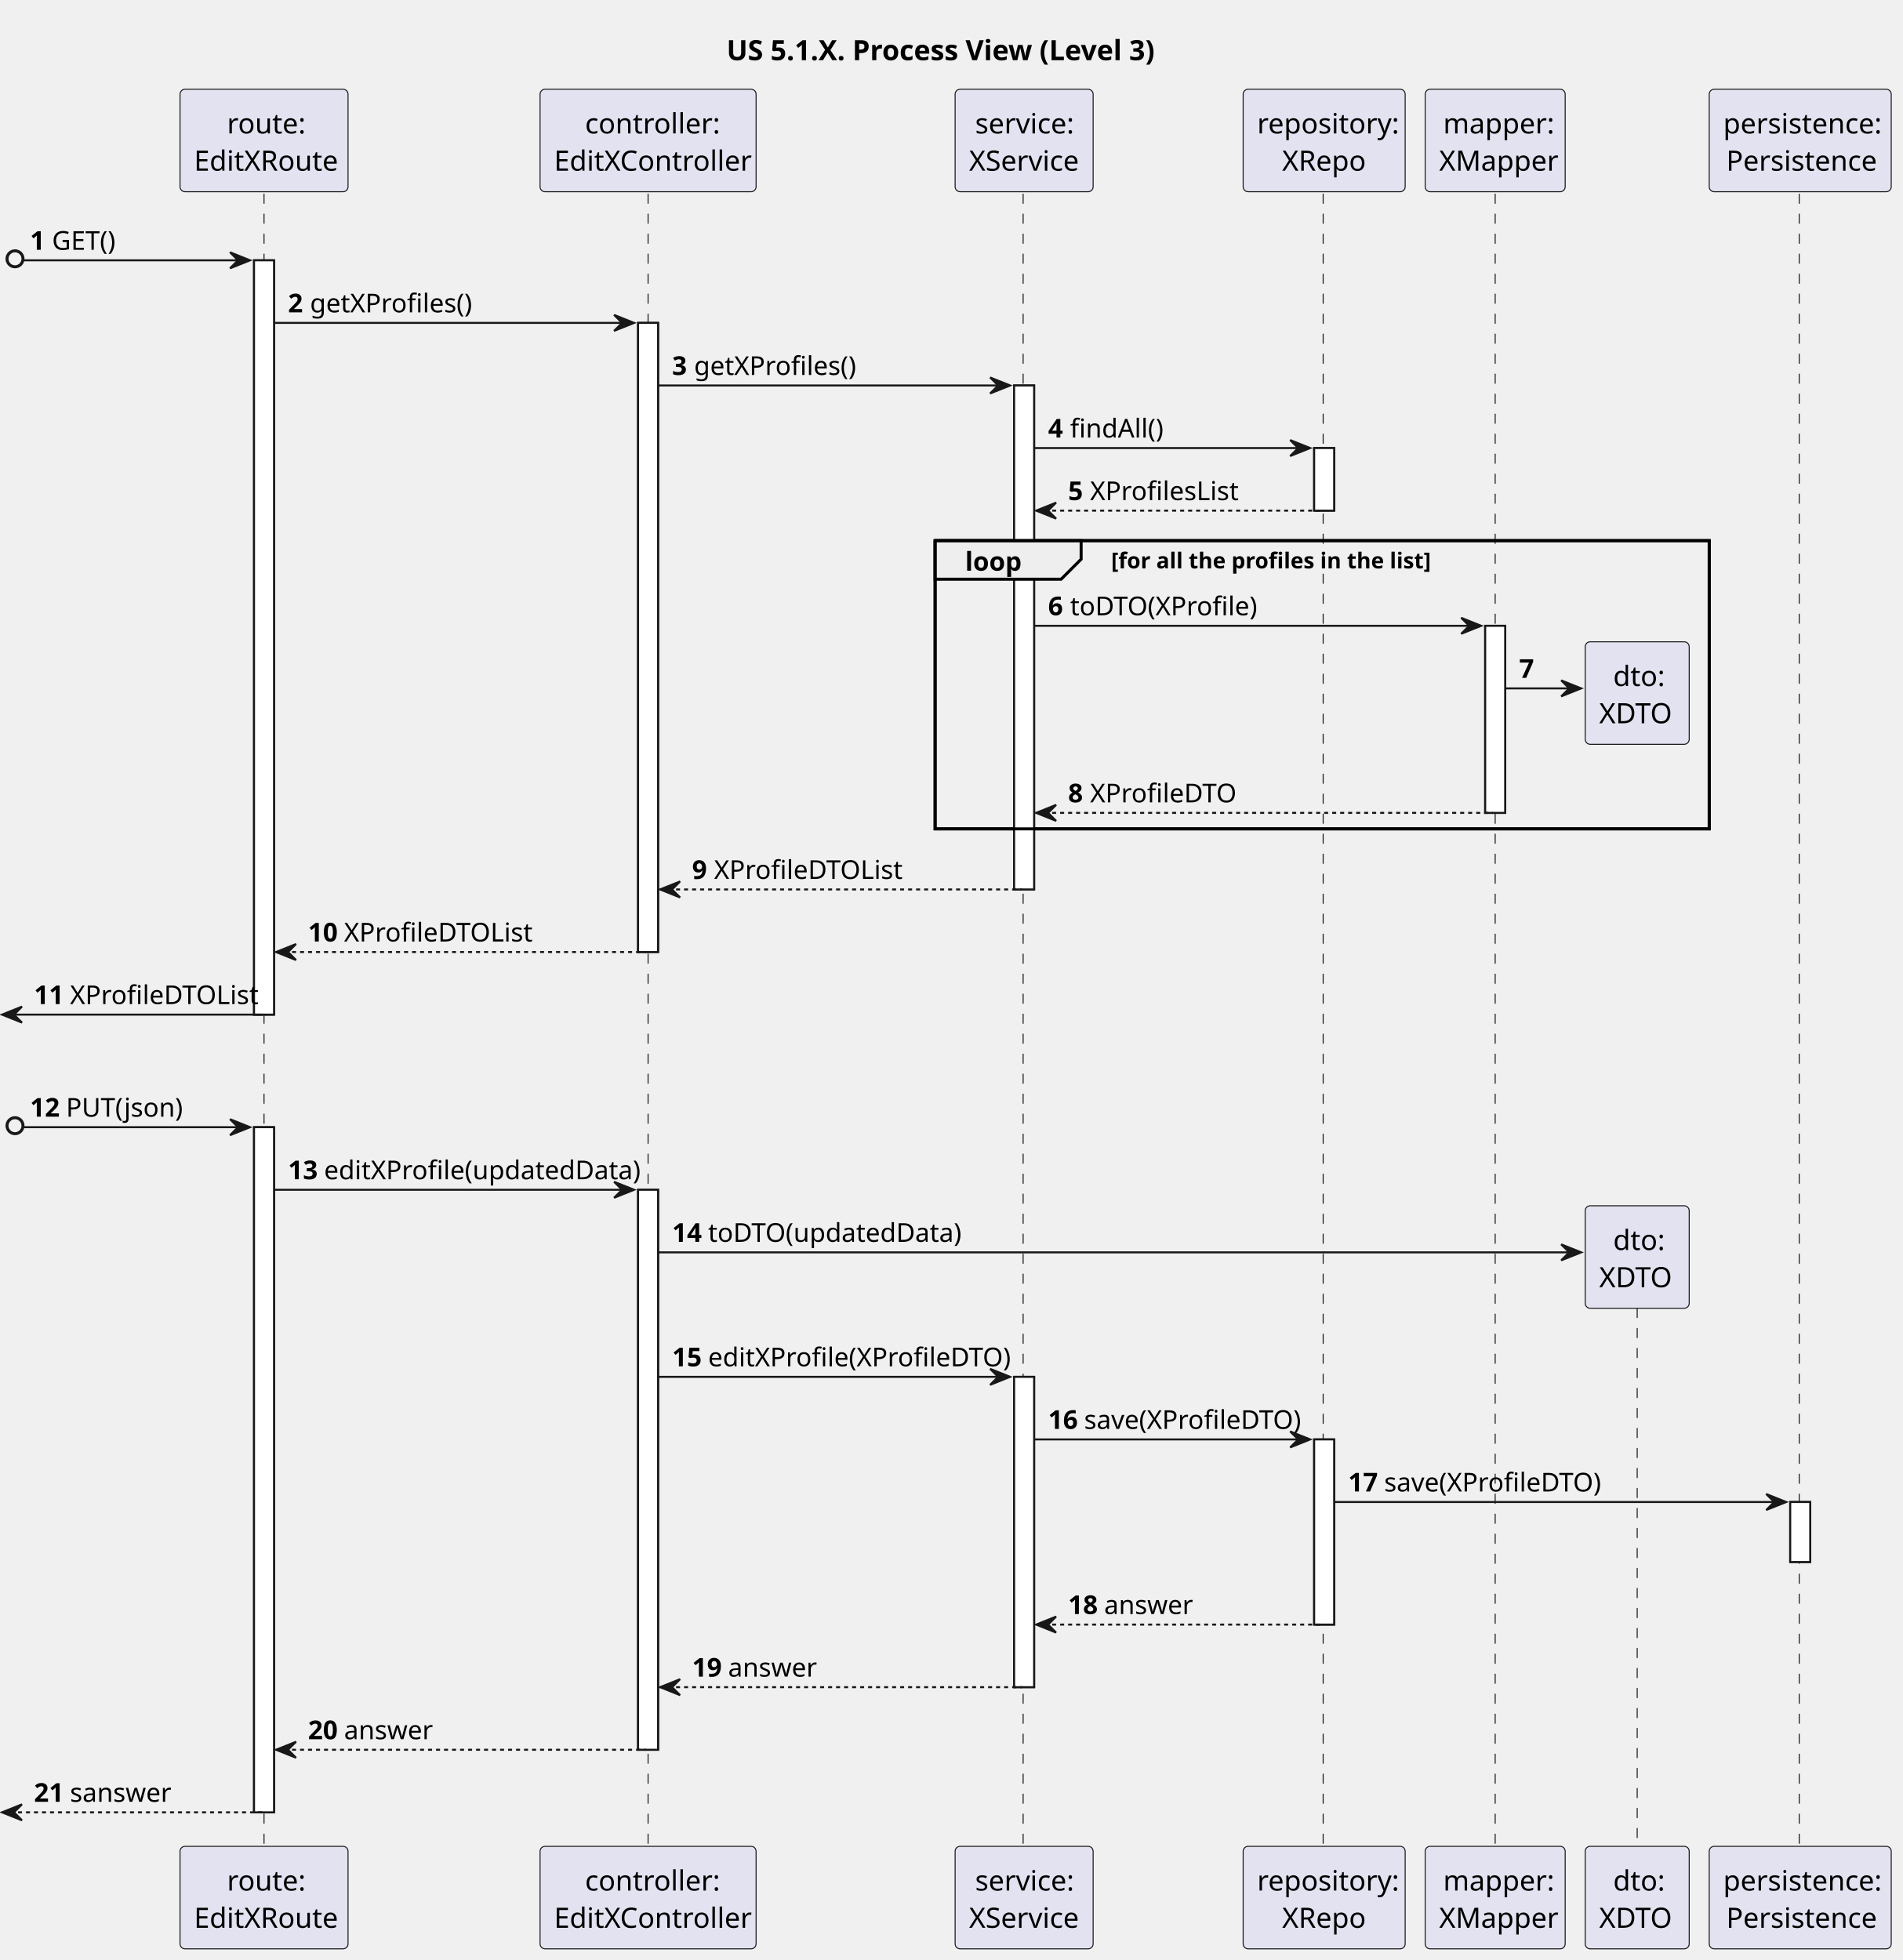
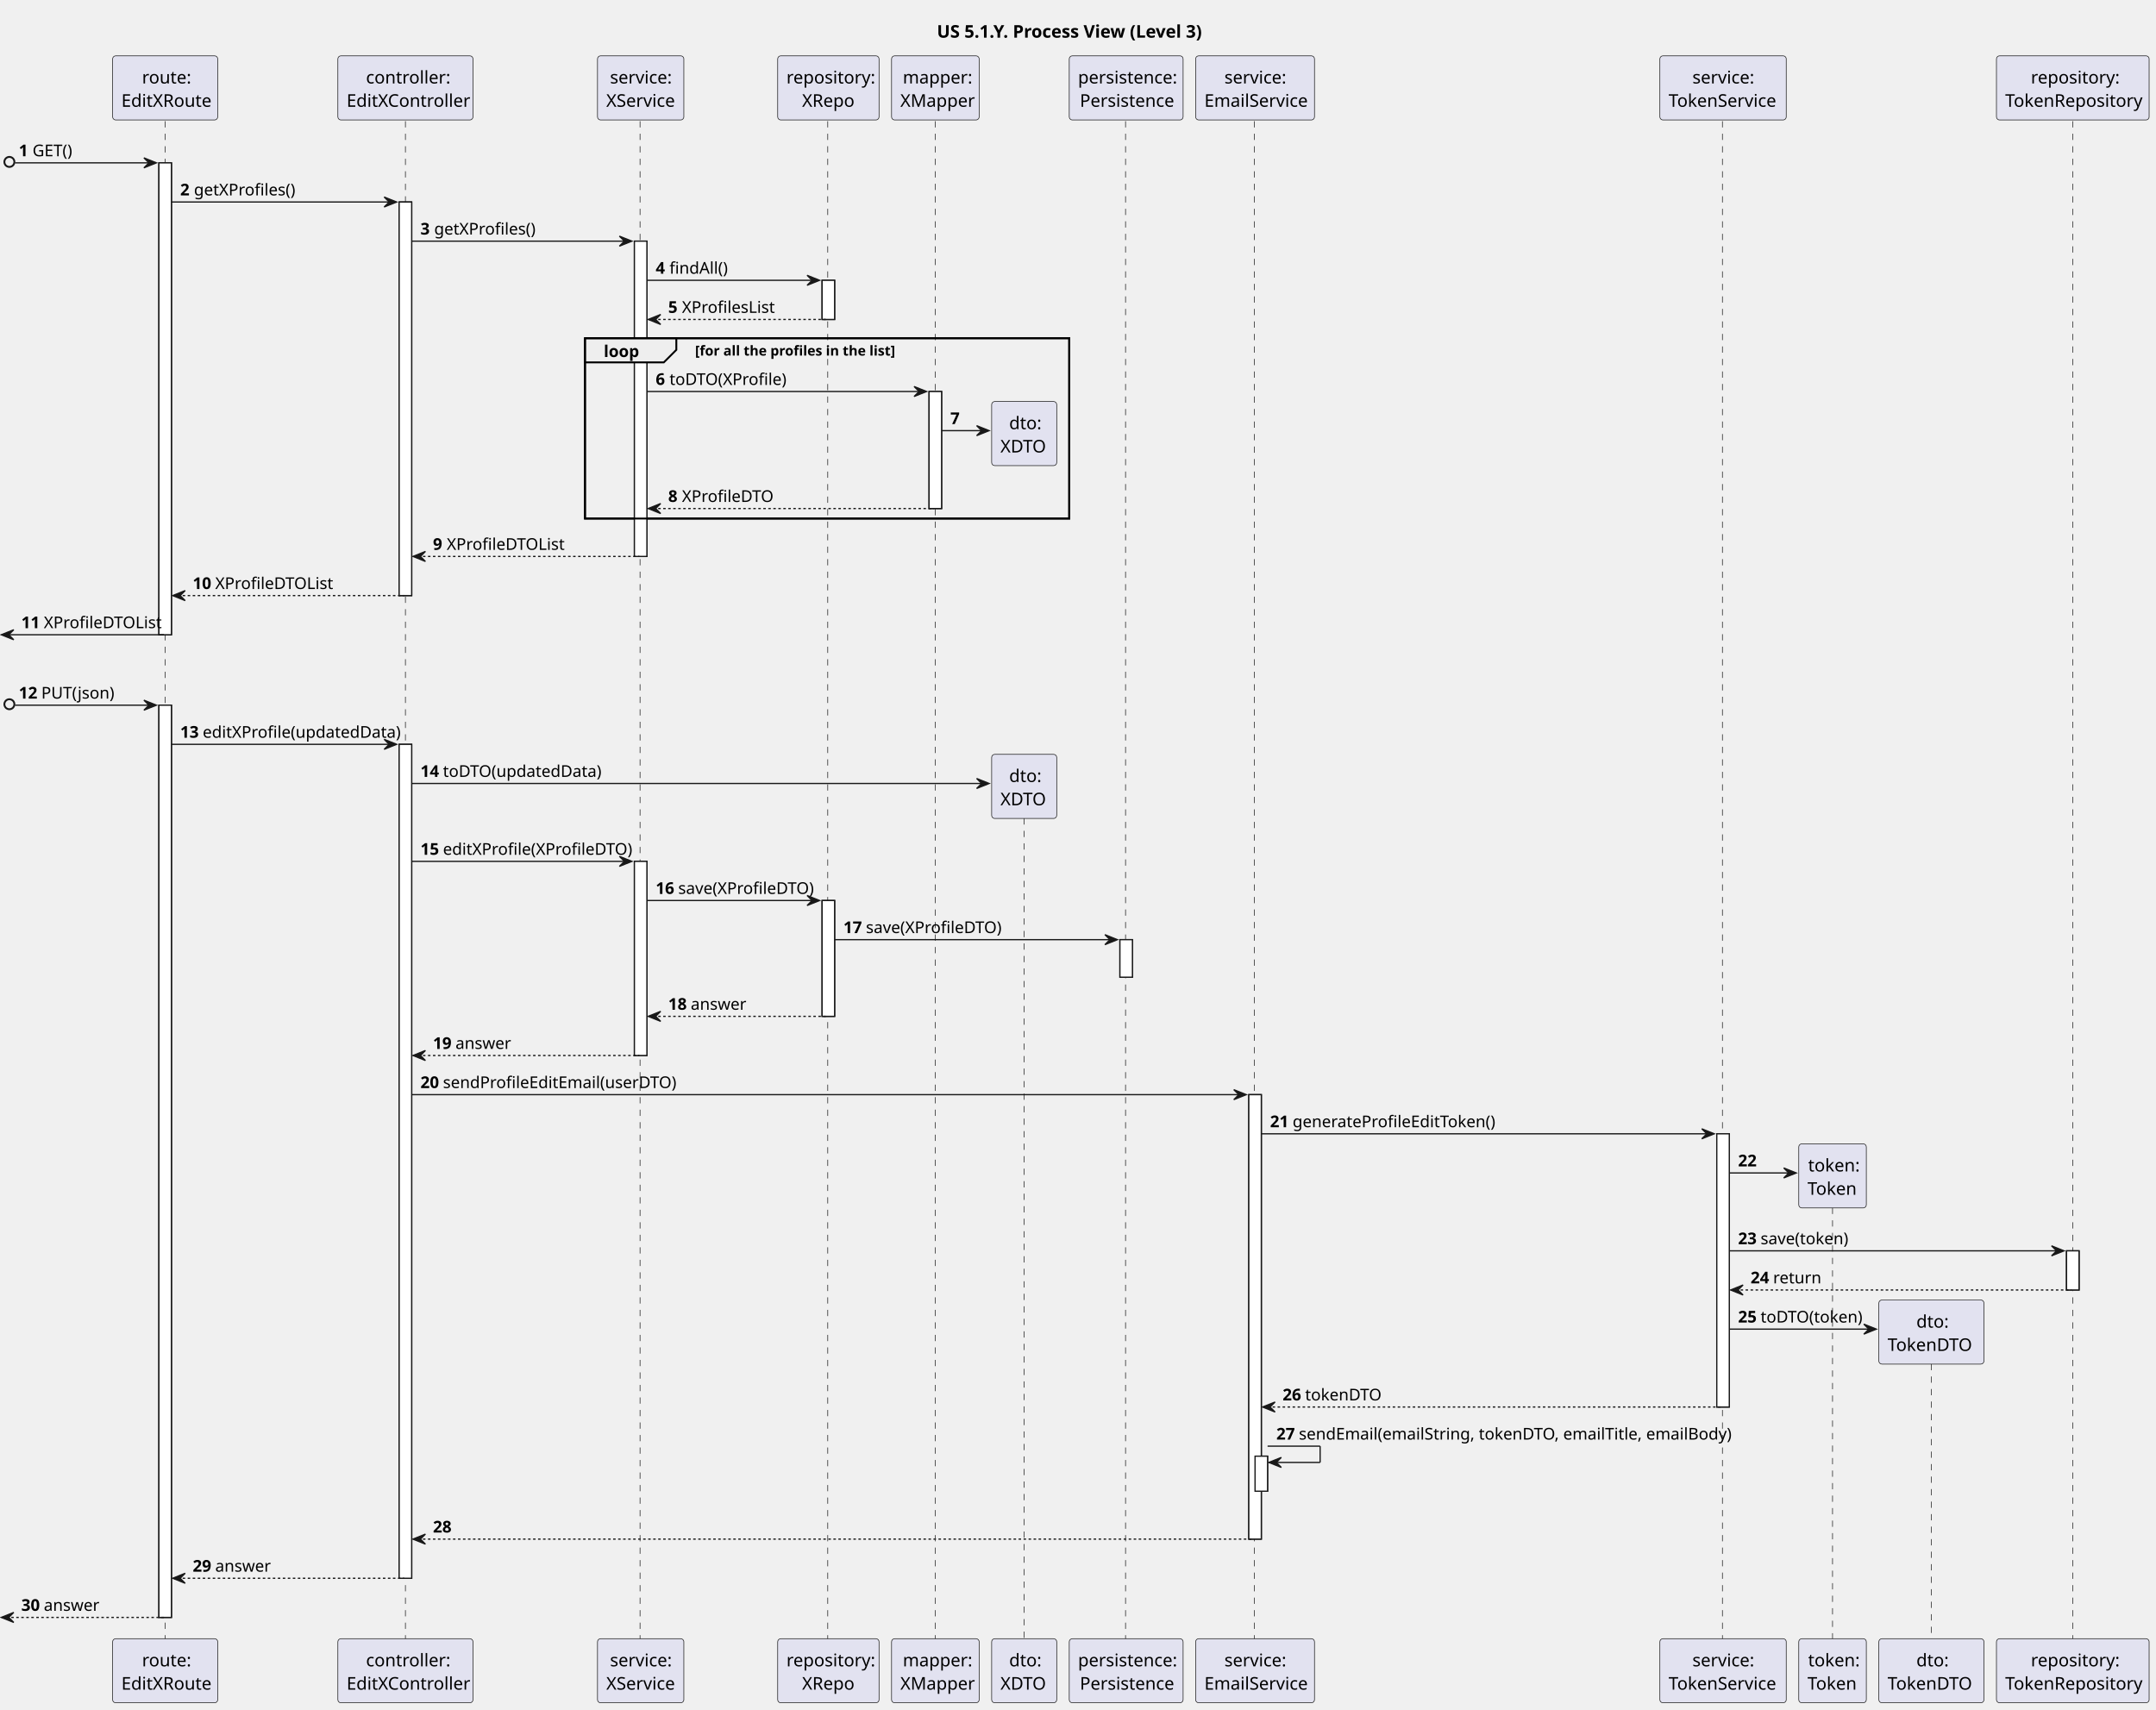
- <svg xmlns="http://www.w3.org/2000/svg" contentStyleType="text/css" height="980px" preserveAspectRatio="none" style="width:951px;height:980px;background:#FFFFFF;" version="1.1" viewBox="0 0 951 980" width="951px" zoomAndPan="magnify">
+ <svg xmlns="http://www.w3.org/2000/svg" contentStyleType="text/css" height="1366px" preserveAspectRatio="none" style="width:1723px;height:1366px;background:#FFFFFF;" version="1.1" viewBox="0 0 1723 1366" width="1723px" zoomAndPan="magnify">
  <defs />
  <g>
-     <text fill="#000000" font-family="sans-serif" font-size="14" font-weight="bold" lengthAdjust="spacing" textLength="223" x="363.25" y="30.107">US 5.1.X. Process View (Level 3)</text>
+     <text fill="#000000" font-family="sans-serif" font-size="14" font-weight="bold" lengthAdjust="spacing" textLength="224" x="748.75" y="30.107">US 5.1.Y. Process View (Level 3)</text>
    <rect fill="#FFFFFF" height="377.152" style="stroke:#181818;stroke-width:1.0;" width="10" x="127" y="130.154" />
-     <rect fill="#FFFFFF" height="342.57" style="stroke:#181818;stroke-width:1.0;" width="10" x="127" y="563.598" />
+     <rect fill="#FFFFFF" height="729.092" style="stroke:#181818;stroke-width:1.0;" width="10" x="127" y="563.598" />
    <rect fill="#FFFFFF" height="314.57" style="stroke:#181818;stroke-width:1.0;" width="10" x="319" y="161.445" />
-     <rect fill="#FFFFFF" height="279.988" style="stroke:#181818;stroke-width:1.0;" width="10" x="319" y="594.889" />
+     <rect fill="#FFFFFF" height="666.51" style="stroke:#181818;stroke-width:1.0;" width="10" x="319" y="594.889" />
    <rect fill="#FFFFFF" height="251.988" style="stroke:#181818;stroke-width:1.0;" width="10" x="507" y="192.736" />
    <rect fill="#FFFFFF" height="155.164" style="stroke:#181818;stroke-width:1.0;" width="10" x="507" y="688.422" />
    <rect fill="#FFFFFF" height="31.291" style="stroke:#181818;stroke-width:1.0;" width="10" x="657" y="224.027" />
    <rect fill="#FFFFFF" height="92.582" style="stroke:#181818;stroke-width:1.0;" width="10" x="657" y="719.713" />
    <rect fill="#FFFFFF" height="93.533" style="stroke:#181818;stroke-width:1.0;" width="10" x="742.5" y="312.9" />
    <rect fill="#FFFFFF" height="30" style="stroke:#181818;stroke-width:1.0;" width="10" x="895" y="751.004" />
+     <rect fill="#FFFFFF" height="355.231" style="stroke:#181818;stroke-width:1.0;" width="10" x="998" y="874.877" />
+     <rect fill="#FFFFFF" height="28" style="stroke:#181818;stroke-width:1.0;" width="10" x="1003" y="1163.816" />
+     <rect fill="#FFFFFF" height="218.357" style="stroke:#181818;stroke-width:1.0;" width="10" x="1372" y="906.168" />
+     <rect fill="#FFFFFF" height="31.291" style="stroke:#181818;stroke-width:1.0;" width="10" x="1651.5" y="999.701" />
    <rect fill="none" height="144.115" style="stroke:#000000;stroke-width:1.5;" width="387" x="467.5" y="270.318" />
-     <line style="stroke:#181818;stroke-width:0.5;stroke-dasharray:5.0,5.0;" x1="132" x2="132" y1="96.863" y2="924.168" />
-     <line style="stroke:#181818;stroke-width:0.5;stroke-dasharray:5.0,5.0;" x1="324" x2="324" y1="96.863" y2="924.168" />
-     <line style="stroke:#181818;stroke-width:0.5;stroke-dasharray:5.0,5.0;" x1="511.5" x2="511.5" y1="96.863" y2="924.168" />
-     <line style="stroke:#181818;stroke-width:0.5;stroke-dasharray:5.0,5.0;" x1="661.5" x2="661.5" y1="96.863" y2="924.168" />
-     <line style="stroke:#181818;stroke-width:0.5;stroke-dasharray:5.0,5.0;" x1="747.5" x2="747.5" y1="96.863" y2="924.168" />
-     <line style="stroke:#181818;stroke-width:0.5;stroke-dasharray:5.0,5.0;" x1="818.5" x2="818.5" y1="644.01" y2="924.168" />
-     <line style="stroke:#181818;stroke-width:0.5;stroke-dasharray:5.0,5.0;" x1="899.5" x2="899.5" y1="96.863" y2="924.168" />
+     <line style="stroke:#181818;stroke-width:0.5;stroke-dasharray:5.0,5.0;" x1="132" x2="132" y1="96.863" y2="1310.689" />
+     <line style="stroke:#181818;stroke-width:0.5;stroke-dasharray:5.0,5.0;" x1="324" x2="324" y1="96.863" y2="1310.689" />
+     <line style="stroke:#181818;stroke-width:0.5;stroke-dasharray:5.0,5.0;" x1="511.5" x2="511.5" y1="96.863" y2="1310.689" />
+     <line style="stroke:#181818;stroke-width:0.5;stroke-dasharray:5.0,5.0;" x1="661.5" x2="661.5" y1="96.863" y2="1310.689" />
+     <line style="stroke:#181818;stroke-width:0.5;stroke-dasharray:5.0,5.0;" x1="747.5" x2="747.5" y1="96.863" y2="1310.689" />
+     <line style="stroke:#181818;stroke-width:0.5;stroke-dasharray:5.0,5.0;" x1="818.5" x2="818.5" y1="644.01" y2="1310.689" />
+     <line style="stroke:#181818;stroke-width:0.5;stroke-dasharray:5.0,5.0;" x1="899.5" x2="899.5" y1="96.863" y2="1310.689" />
+     <line style="stroke:#181818;stroke-width:0.5;stroke-dasharray:5.0,5.0;" x1="1002.5" x2="1002.5" y1="96.863" y2="1310.689" />
+     <line style="stroke:#181818;stroke-width:0.5;stroke-dasharray:5.0,5.0;" x1="1376.5" x2="1376.5" y1="96.863" y2="1310.689" />
+     <line style="stroke:#181818;stroke-width:0.5;stroke-dasharray:5.0,5.0;" x1="1464.5" x2="1464.5" y1="955.289" y2="1310.689" />
+     <line style="stroke:#181818;stroke-width:0.5;stroke-dasharray:5.0,5.0;" x1="1543.5" x2="1543.5" y1="1080.113" y2="1310.689" />
+     <line style="stroke:#181818;stroke-width:0.5;stroke-dasharray:5.0,5.0;" x1="1656.5" x2="1656.5" y1="96.863" y2="1310.689" />
    <rect fill="#E2E2F0" height="51.242" rx="2.5" ry="2.5" style="stroke:#181818;stroke-width:0.5;" width="84" x="90" y="44.621" />
    <text fill="#000000" font-family="sans-serif" font-size="14" lengthAdjust="spacing" textLength="37" x="113.5" y="66.728">route:</text>
    <text fill="#000000" font-family="sans-serif" font-size="14" lengthAdjust="spacing" textLength="70" x="97" y="85.35">EditXRoute</text>
-     <rect fill="#E2E2F0" height="51.242" rx="2.5" ry="2.5" style="stroke:#181818;stroke-width:0.5;" width="84" x="90" y="923.168" />
-     <text fill="#000000" font-family="sans-serif" font-size="14" lengthAdjust="spacing" textLength="37" x="113.5" y="945.275">route:</text>
-     <text fill="#000000" font-family="sans-serif" font-size="14" lengthAdjust="spacing" textLength="70" x="97" y="963.896">EditXRoute</text>
+     <rect fill="#E2E2F0" height="51.242" rx="2.5" ry="2.5" style="stroke:#181818;stroke-width:0.5;" width="84" x="90" y="1309.689" />
+     <text fill="#000000" font-family="sans-serif" font-size="14" lengthAdjust="spacing" textLength="37" x="113.5" y="1331.797">route:</text>
+     <text fill="#000000" font-family="sans-serif" font-size="14" lengthAdjust="spacing" textLength="70" x="97" y="1350.418">EditXRoute</text>
    <rect fill="#E2E2F0" height="51.242" rx="2.5" ry="2.5" style="stroke:#181818;stroke-width:0.5;" width="108" x="270" y="44.621" />
    <text fill="#000000" font-family="sans-serif" font-size="14" lengthAdjust="spacing" textLength="63" x="292.5" y="66.728">controller:</text>
    <text fill="#000000" font-family="sans-serif" font-size="14" lengthAdjust="spacing" textLength="94" x="277" y="85.35">EditXController</text>
-     <rect fill="#E2E2F0" height="51.242" rx="2.5" ry="2.5" style="stroke:#181818;stroke-width:0.5;" width="108" x="270" y="923.168" />
-     <text fill="#000000" font-family="sans-serif" font-size="14" lengthAdjust="spacing" textLength="63" x="292.5" y="945.275">controller:</text>
-     <text fill="#000000" font-family="sans-serif" font-size="14" lengthAdjust="spacing" textLength="94" x="277" y="963.896">EditXController</text>
+     <rect fill="#E2E2F0" height="51.242" rx="2.5" ry="2.5" style="stroke:#181818;stroke-width:0.5;" width="108" x="270" y="1309.689" />
+     <text fill="#000000" font-family="sans-serif" font-size="14" lengthAdjust="spacing" textLength="63" x="292.5" y="1331.797">controller:</text>
+     <text fill="#000000" font-family="sans-serif" font-size="14" lengthAdjust="spacing" textLength="94" x="277" y="1350.418">EditXController</text>
    <rect fill="#E2E2F0" height="51.242" rx="2.5" ry="2.5" style="stroke:#181818;stroke-width:0.5;" width="69" x="477.5" y="44.621" />
    <text fill="#000000" font-family="sans-serif" font-size="14" lengthAdjust="spacing" textLength="49" x="487.5" y="66.728">service:</text>
    <text fill="#000000" font-family="sans-serif" font-size="14" lengthAdjust="spacing" textLength="55" x="484.5" y="85.35">XService</text>
-     <rect fill="#E2E2F0" height="51.242" rx="2.5" ry="2.5" style="stroke:#181818;stroke-width:0.5;" width="69" x="477.5" y="923.168" />
-     <text fill="#000000" font-family="sans-serif" font-size="14" lengthAdjust="spacing" textLength="49" x="487.5" y="945.275">service:</text>
-     <text fill="#000000" font-family="sans-serif" font-size="14" lengthAdjust="spacing" textLength="55" x="484.5" y="963.896">XService</text>
+     <rect fill="#E2E2F0" height="51.242" rx="2.5" ry="2.5" style="stroke:#181818;stroke-width:0.5;" width="69" x="477.5" y="1309.689" />
+     <text fill="#000000" font-family="sans-serif" font-size="14" lengthAdjust="spacing" textLength="49" x="487.5" y="1331.797">service:</text>
+     <text fill="#000000" font-family="sans-serif" font-size="14" lengthAdjust="spacing" textLength="55" x="484.5" y="1350.418">XService</text>
    <rect fill="#E2E2F0" height="51.242" rx="2.5" ry="2.5" style="stroke:#181818;stroke-width:0.5;" width="81" x="621.5" y="44.621" />
    <text fill="#000000" font-family="sans-serif" font-size="14" lengthAdjust="spacing" textLength="67" x="628.5" y="66.728">repository:</text>
    <text fill="#000000" font-family="sans-serif" font-size="14" lengthAdjust="spacing" textLength="42" x="641" y="85.35">XRepo</text>
-     <rect fill="#E2E2F0" height="51.242" rx="2.5" ry="2.5" style="stroke:#181818;stroke-width:0.5;" width="81" x="621.5" y="923.168" />
-     <text fill="#000000" font-family="sans-serif" font-size="14" lengthAdjust="spacing" textLength="67" x="628.5" y="945.275">repository:</text>
-     <text fill="#000000" font-family="sans-serif" font-size="14" lengthAdjust="spacing" textLength="42" x="641" y="963.896">XRepo</text>
+     <rect fill="#E2E2F0" height="51.242" rx="2.5" ry="2.5" style="stroke:#181818;stroke-width:0.5;" width="81" x="621.5" y="1309.689" />
+     <text fill="#000000" font-family="sans-serif" font-size="14" lengthAdjust="spacing" textLength="67" x="628.5" y="1331.797">repository:</text>
+     <text fill="#000000" font-family="sans-serif" font-size="14" lengthAdjust="spacing" textLength="42" x="641" y="1350.418">XRepo</text>
    <rect fill="#E2E2F0" height="51.242" rx="2.5" ry="2.5" style="stroke:#181818;stroke-width:0.5;" width="70" x="712.5" y="44.621" />
    <text fill="#000000" font-family="sans-serif" font-size="14" lengthAdjust="spacing" textLength="52" x="721.5" y="66.728">mapper:</text>
    <text fill="#000000" font-family="sans-serif" font-size="14" lengthAdjust="spacing" textLength="56" x="719.5" y="85.35">XMapper</text>
-     <rect fill="#E2E2F0" height="51.242" rx="2.5" ry="2.5" style="stroke:#181818;stroke-width:0.5;" width="70" x="712.5" y="923.168" />
-     <text fill="#000000" font-family="sans-serif" font-size="14" lengthAdjust="spacing" textLength="52" x="721.5" y="945.275">mapper:</text>
-     <text fill="#000000" font-family="sans-serif" font-size="14" lengthAdjust="spacing" textLength="56" x="719.5" y="963.896">XMapper</text>
-     <rect fill="#E2E2F0" height="51.242" rx="2.5" ry="2.5" style="stroke:#181818;stroke-width:0.5;" width="52" x="792.5" y="923.168" />
-     <text fill="#000000" font-family="sans-serif" font-size="14" lengthAdjust="spacing" textLength="24" x="806.5" y="945.275">dto:</text>
-     <text fill="#000000" font-family="sans-serif" font-size="14" lengthAdjust="spacing" textLength="38" x="799.5" y="963.896">XDTO</text>
+     <rect fill="#E2E2F0" height="51.242" rx="2.5" ry="2.5" style="stroke:#181818;stroke-width:0.5;" width="70" x="712.5" y="1309.689" />
+     <text fill="#000000" font-family="sans-serif" font-size="14" lengthAdjust="spacing" textLength="52" x="721.5" y="1331.797">mapper:</text>
+     <text fill="#000000" font-family="sans-serif" font-size="14" lengthAdjust="spacing" textLength="56" x="719.5" y="1350.418">XMapper</text>
+     <rect fill="#E2E2F0" height="51.242" rx="2.5" ry="2.5" style="stroke:#181818;stroke-width:0.5;" width="52" x="792.5" y="1309.689" />
+     <text fill="#000000" font-family="sans-serif" font-size="14" lengthAdjust="spacing" textLength="24" x="806.5" y="1331.797">dto:</text>
+     <text fill="#000000" font-family="sans-serif" font-size="14" lengthAdjust="spacing" textLength="38" x="799.5" y="1350.418">XDTO</text>
    <rect fill="#E2E2F0" height="51.242" rx="2.5" ry="2.5" style="stroke:#181818;stroke-width:0.5;" width="91" x="854.5" y="44.621" />
    <text fill="#000000" font-family="sans-serif" font-size="14" lengthAdjust="spacing" textLength="77" x="861.5" y="66.728">persistence:</text>
    <text fill="#000000" font-family="sans-serif" font-size="14" lengthAdjust="spacing" textLength="74" x="863" y="85.35">Persistence</text>
-     <rect fill="#E2E2F0" height="51.242" rx="2.5" ry="2.5" style="stroke:#181818;stroke-width:0.5;" width="91" x="854.5" y="923.168" />
-     <text fill="#000000" font-family="sans-serif" font-size="14" lengthAdjust="spacing" textLength="77" x="861.5" y="945.275">persistence:</text>
-     <text fill="#000000" font-family="sans-serif" font-size="14" lengthAdjust="spacing" textLength="74" x="863" y="963.896">Persistence</text>
+     <rect fill="#E2E2F0" height="51.242" rx="2.5" ry="2.5" style="stroke:#181818;stroke-width:0.5;" width="91" x="854.5" y="1309.689" />
+     <text fill="#000000" font-family="sans-serif" font-size="14" lengthAdjust="spacing" textLength="77" x="861.5" y="1331.797">persistence:</text>
+     <text fill="#000000" font-family="sans-serif" font-size="14" lengthAdjust="spacing" textLength="74" x="863" y="1350.418">Persistence</text>
+     <rect fill="#E2E2F0" height="51.242" rx="2.5" ry="2.5" style="stroke:#181818;stroke-width:0.5;" width="95" x="955.5" y="44.621" />
+     <text fill="#000000" font-family="sans-serif" font-size="14" lengthAdjust="spacing" textLength="49" x="978.5" y="66.728">service:</text>
+     <text fill="#000000" font-family="sans-serif" font-size="14" lengthAdjust="spacing" textLength="81" x="962.5" y="85.35">EmailService</text>
+     <rect fill="#E2E2F0" height="51.242" rx="2.5" ry="2.5" style="stroke:#181818;stroke-width:0.5;" width="95" x="955.5" y="1309.689" />
+     <text fill="#000000" font-family="sans-serif" font-size="14" lengthAdjust="spacing" textLength="49" x="978.5" y="1331.797">service:</text>
+     <text fill="#000000" font-family="sans-serif" font-size="14" lengthAdjust="spacing" textLength="81" x="962.5" y="1350.418">EmailService</text>
+     <rect fill="#E2E2F0" height="51.242" rx="2.5" ry="2.5" style="stroke:#181818;stroke-width:0.5;" width="101" x="1326.5" y="44.621" />
+     <text fill="#000000" font-family="sans-serif" font-size="14" lengthAdjust="spacing" textLength="49" x="1352.5" y="66.728">service:</text>
+     <text fill="#000000" font-family="sans-serif" font-size="14" lengthAdjust="spacing" textLength="87" x="1333.5" y="85.35">TokenService</text>
+     <rect fill="#E2E2F0" height="51.242" rx="2.5" ry="2.5" style="stroke:#181818;stroke-width:0.5;" width="101" x="1326.5" y="1309.689" />
+     <text fill="#000000" font-family="sans-serif" font-size="14" lengthAdjust="spacing" textLength="49" x="1352.5" y="1331.797">service:</text>
+     <text fill="#000000" font-family="sans-serif" font-size="14" lengthAdjust="spacing" textLength="87" x="1333.5" y="1350.418">TokenService</text>
+     <rect fill="#E2E2F0" height="51.242" rx="2.5" ry="2.5" style="stroke:#181818;stroke-width:0.5;" width="54" x="1437.5" y="1309.689" />
+     <text fill="#000000" font-family="sans-serif" font-size="14" lengthAdjust="spacing" textLength="39" x="1445" y="1331.797">token:</text>
+     <text fill="#000000" font-family="sans-serif" font-size="14" lengthAdjust="spacing" textLength="40" x="1444.5" y="1350.418">Token</text>
+     <rect fill="#E2E2F0" height="51.242" rx="2.5" ry="2.5" style="stroke:#181818;stroke-width:0.5;" width="84" x="1501.5" y="1309.689" />
+     <text fill="#000000" font-family="sans-serif" font-size="14" lengthAdjust="spacing" textLength="24" x="1531.5" y="1331.797">dto:</text>
+     <text fill="#000000" font-family="sans-serif" font-size="14" lengthAdjust="spacing" textLength="70" x="1508.5" y="1350.418">TokenDTO</text>
+     <rect fill="#E2E2F0" height="51.242" rx="2.5" ry="2.5" style="stroke:#181818;stroke-width:0.5;" width="122" x="1595.5" y="44.621" />
+     <text fill="#000000" font-family="sans-serif" font-size="14" lengthAdjust="spacing" textLength="67" x="1623" y="66.728">repository:</text>
+     <text fill="#000000" font-family="sans-serif" font-size="14" lengthAdjust="spacing" textLength="108" x="1602.5" y="85.35">TokenRepository</text>
+     <rect fill="#E2E2F0" height="51.242" rx="2.5" ry="2.5" style="stroke:#181818;stroke-width:0.5;" width="122" x="1595.5" y="1309.689" />
+     <text fill="#000000" font-family="sans-serif" font-size="14" lengthAdjust="spacing" textLength="67" x="1623" y="1331.797">repository:</text>
+     <text fill="#000000" font-family="sans-serif" font-size="14" lengthAdjust="spacing" textLength="108" x="1602.5" y="1350.418">TokenRepository</text>
    <rect fill="#FFFFFF" height="377.152" style="stroke:#181818;stroke-width:1.0;" width="10" x="127" y="130.154" />
-     <rect fill="#FFFFFF" height="342.57" style="stroke:#181818;stroke-width:1.0;" width="10" x="127" y="563.598" />
+     <rect fill="#FFFFFF" height="729.092" style="stroke:#181818;stroke-width:1.0;" width="10" x="127" y="563.598" />
    <rect fill="#FFFFFF" height="314.57" style="stroke:#181818;stroke-width:1.0;" width="10" x="319" y="161.445" />
-     <rect fill="#FFFFFF" height="279.988" style="stroke:#181818;stroke-width:1.0;" width="10" x="319" y="594.889" />
+     <rect fill="#FFFFFF" height="666.51" style="stroke:#181818;stroke-width:1.0;" width="10" x="319" y="594.889" />
    <rect fill="#FFFFFF" height="251.988" style="stroke:#181818;stroke-width:1.0;" width="10" x="507" y="192.736" />
    <rect fill="#FFFFFF" height="155.164" style="stroke:#181818;stroke-width:1.0;" width="10" x="507" y="688.422" />
    <rect fill="#FFFFFF" height="31.291" style="stroke:#181818;stroke-width:1.0;" width="10" x="657" y="224.027" />
    <rect fill="#FFFFFF" height="92.582" style="stroke:#181818;stroke-width:1.0;" width="10" x="657" y="719.713" />
    <rect fill="#FFFFFF" height="93.533" style="stroke:#181818;stroke-width:1.0;" width="10" x="742.5" y="312.9" />
    <rect fill="#FFFFFF" height="30" style="stroke:#181818;stroke-width:1.0;" width="10" x="895" y="751.004" />
+     <rect fill="#FFFFFF" height="355.231" style="stroke:#181818;stroke-width:1.0;" width="10" x="998" y="874.877" />
+     <rect fill="#FFFFFF" height="28" style="stroke:#181818;stroke-width:1.0;" width="10" x="1003" y="1163.816" />
+     <rect fill="#FFFFFF" height="218.357" style="stroke:#181818;stroke-width:1.0;" width="10" x="1372" y="906.168" />
+     <rect fill="#FFFFFF" height="31.291" style="stroke:#181818;stroke-width:1.0;" width="10" x="1651.5" y="999.701" />
    <ellipse cx="7.5" cy="129.404" fill="none" rx="4" ry="4" style="stroke:#181818;stroke-width:1.5;" />
    <polygon fill="#181818" points="115,126.154,125,130.154,115,134.154,119,130.154" style="stroke:#181818;stroke-width:1.0;" />
    <line style="stroke:#181818;stroke-width:1.0;" x1="12" x2="121" y1="130.154" y2="130.154" />
    <text fill="#000000" font-family="sans-serif" font-size="13" font-weight="bold" lengthAdjust="spacing" textLength="7" x="15" y="124.892">1</text>
    <text fill="#000000" font-family="sans-serif" font-size="13" lengthAdjust="spacing" textLength="34" x="26" y="124.892">GET()</text>
    <polygon fill="#181818" points="307,157.445,317,161.445,307,165.445,311,161.445" style="stroke:#181818;stroke-width:1.0;" />
    <line style="stroke:#181818;stroke-width:1.0;" x1="137" x2="313" y1="161.445" y2="161.445" />
    <text fill="#000000" font-family="sans-serif" font-size="13" font-weight="bold" lengthAdjust="spacing" textLength="7" x="144" y="156.183">2</text>
    <text fill="#000000" font-family="sans-serif" font-size="13" lengthAdjust="spacing" textLength="76" x="155" y="156.183">getXProfiles()</text>
    <polygon fill="#181818" points="495,188.736,505,192.736,495,196.736,499,192.736" style="stroke:#181818;stroke-width:1.0;" />
    <line style="stroke:#181818;stroke-width:1.0;" x1="329" x2="501" y1="192.736" y2="192.736" />
    <text fill="#000000" font-family="sans-serif" font-size="13" font-weight="bold" lengthAdjust="spacing" textLength="7" x="336" y="187.474">3</text>
    <text fill="#000000" font-family="sans-serif" font-size="13" lengthAdjust="spacing" textLength="76" x="347" y="187.474">getXProfiles()</text>
    <polygon fill="#181818" points="645,220.027,655,224.027,645,228.027,649,224.027" style="stroke:#181818;stroke-width:1.0;" />
    <line style="stroke:#181818;stroke-width:1.0;" x1="517" x2="651" y1="224.027" y2="224.027" />
    <text fill="#000000" font-family="sans-serif" font-size="13" font-weight="bold" lengthAdjust="spacing" textLength="7" x="524" y="218.765">4</text>
    <text fill="#000000" font-family="sans-serif" font-size="13" lengthAdjust="spacing" textLength="43" x="535" y="218.765">findAll()</text>
    <polygon fill="#181818" points="528,251.318,518,255.318,528,259.318,524,255.318" style="stroke:#181818;stroke-width:1.0;" />
    <line style="stroke:#181818;stroke-width:1.0;stroke-dasharray:2.0,2.0;" x1="522" x2="661" y1="255.318" y2="255.318" />
    <text fill="#000000" font-family="sans-serif" font-size="13" font-weight="bold" lengthAdjust="spacing" textLength="7" x="534" y="250.056">5</text>
    <text fill="#000000" font-family="sans-serif" font-size="13" lengthAdjust="spacing" textLength="71" x="545" y="250.056">XProfilesList</text>
    <path d="M467.5,270.318 L540.5,270.318 L540.5,279.609 L530.5,289.609 L467.5,289.609 L467.5,270.318 " fill="#EEEEEE" style="stroke:#000000;stroke-width:1.5;" />
    <rect fill="none" height="144.115" style="stroke:#000000;stroke-width:1.5;" width="387" x="467.5" y="270.318" />
    <text fill="#000000" font-family="sans-serif" font-size="13" font-weight="bold" lengthAdjust="spacing" textLength="28" x="482.5" y="285.347">loop</text>
    <text fill="#000000" font-family="sans-serif" font-size="11" font-weight="bold" lengthAdjust="spacing" textLength="160" x="555.5" y="284.188">[for all the profiles in the list]</text>
    <polygon fill="#181818" points="730.5,308.9,740.5,312.9,730.5,316.9,734.5,312.9" style="stroke:#181818;stroke-width:1.0;" />
    <line style="stroke:#181818;stroke-width:1.0;" x1="517" x2="736.5" y1="312.9" y2="312.9" />
    <text fill="#000000" font-family="sans-serif" font-size="13" font-weight="bold" lengthAdjust="spacing" textLength="7" x="524" y="307.638">6</text>
    <text fill="#000000" font-family="sans-serif" font-size="13" lengthAdjust="spacing" textLength="88" x="535" y="307.638">toDTO(XProfile)</text>
    <polygon fill="#181818" points="780.5,340.191,790.5,344.191,780.5,348.191,784.5,344.191" style="stroke:#181818;stroke-width:1.0;" />
    <line style="stroke:#181818;stroke-width:1.0;" x1="752.5" x2="786.5" y1="344.191" y2="344.191" />
    <text fill="#000000" font-family="sans-serif" font-size="13" font-weight="bold" lengthAdjust="spacing" textLength="7" x="759.5" y="338.929">7</text>
    <text fill="#000000" font-family="sans-serif" font-size="13" lengthAdjust="spacing" textLength="4" x="770.5" y="338.929"> </text>
    <rect fill="#E2E2F0" height="51.242" rx="2.5" ry="2.5" style="stroke:#181818;stroke-width:0.5;" width="52" x="792.5" y="320.9" />
    <text fill="#000000" font-family="sans-serif" font-size="14" lengthAdjust="spacing" textLength="24" x="806.5" y="343.008">dto:</text>
    <text fill="#000000" font-family="sans-serif" font-size="14" lengthAdjust="spacing" textLength="38" x="799.5" y="361.629">XDTO</text>
    <polygon fill="#181818" points="528,402.434,518,406.434,528,410.434,524,406.434" style="stroke:#181818;stroke-width:1.0;" />
    <line style="stroke:#181818;stroke-width:1.0;stroke-dasharray:2.0,2.0;" x1="522" x2="746.5" y1="406.434" y2="406.434" />
    <text fill="#000000" font-family="sans-serif" font-size="13" font-weight="bold" lengthAdjust="spacing" textLength="7" x="534" y="401.171">8</text>
    <text fill="#000000" font-family="sans-serif" font-size="13" lengthAdjust="spacing" textLength="69" x="545" y="401.171">XProfileDTO</text>
    <polygon fill="#181818" points="340,440.725,330,444.725,340,448.725,336,444.725" style="stroke:#181818;stroke-width:1.0;" />
    <line style="stroke:#181818;stroke-width:1.0;stroke-dasharray:2.0,2.0;" x1="334" x2="511" y1="444.725" y2="444.725" />
    <text fill="#000000" font-family="sans-serif" font-size="13" font-weight="bold" lengthAdjust="spacing" textLength="7" x="346" y="439.462">9</text>
    <text fill="#000000" font-family="sans-serif" font-size="13" lengthAdjust="spacing" textLength="90" x="357" y="439.462">XProfileDTOList</text>
    <polygon fill="#181818" points="148,472.016,138,476.016,148,480.016,144,476.016" style="stroke:#181818;stroke-width:1.0;" />
    <line style="stroke:#181818;stroke-width:1.0;stroke-dasharray:2.0,2.0;" x1="142" x2="323" y1="476.016" y2="476.016" />
    <text fill="#000000" font-family="sans-serif" font-size="13" font-weight="bold" lengthAdjust="spacing" textLength="14" x="154" y="470.753">10</text>
    <text fill="#000000" font-family="sans-serif" font-size="13" lengthAdjust="spacing" textLength="90" x="172" y="470.753">XProfileDTOList</text>
    <polygon fill="#181818" points="11,503.307,1,507.307,11,511.307,7,507.307" style="stroke:#181818;stroke-width:1.0;" />
    <line style="stroke:#181818;stroke-width:1.0;" x1="5" x2="131" y1="507.307" y2="507.307" />
    <text fill="#000000" font-family="sans-serif" font-size="13" font-weight="bold" lengthAdjust="spacing" textLength="14" x="17" y="502.044">11</text>
    <text fill="#000000" font-family="sans-serif" font-size="13" lengthAdjust="spacing" textLength="90" x="35" y="502.044">XProfileDTOList</text>
    <ellipse cx="7.5" cy="562.848" fill="none" rx="4" ry="4" style="stroke:#181818;stroke-width:1.5;" />
    <polygon fill="#181818" points="115,559.598,125,563.598,115,567.598,119,563.598" style="stroke:#181818;stroke-width:1.0;" />
    <line style="stroke:#181818;stroke-width:1.0;" x1="12" x2="121" y1="563.598" y2="563.598" />
    <text fill="#000000" font-family="sans-serif" font-size="13" font-weight="bold" lengthAdjust="spacing" textLength="14" x="15" y="558.335">12</text>
    <text fill="#000000" font-family="sans-serif" font-size="13" lengthAdjust="spacing" textLength="57" x="33" y="558.335">PUT(json)</text>
    <polygon fill="#181818" points="307,590.889,317,594.889,307,598.889,311,594.889" style="stroke:#181818;stroke-width:1.0;" />
    <line style="stroke:#181818;stroke-width:1.0;" x1="137" x2="313" y1="594.889" y2="594.889" />
    <text fill="#000000" font-family="sans-serif" font-size="13" font-weight="bold" lengthAdjust="spacing" textLength="14" x="144" y="589.626">13</text>
    <text fill="#000000" font-family="sans-serif" font-size="13" lengthAdjust="spacing" textLength="145" x="162" y="589.626">editXProfile(updatedData)</text>
    <polygon fill="#181818" points="780.5,622.18,790.5,626.18,780.5,630.18,784.5,626.18" style="stroke:#181818;stroke-width:1.0;" />
    <line style="stroke:#181818;stroke-width:1.0;" x1="329" x2="786.5" y1="626.18" y2="626.18" />
    <text fill="#000000" font-family="sans-serif" font-size="13" font-weight="bold" lengthAdjust="spacing" textLength="14" x="336" y="620.917">14</text>
    <text fill="#000000" font-family="sans-serif" font-size="13" lengthAdjust="spacing" textLength="118" x="354" y="620.917">toDTO(updatedData)</text>
    <rect fill="#E2E2F0" height="51.242" rx="2.5" ry="2.5" style="stroke:#181818;stroke-width:0.5;" width="52" x="792.5" y="602.889" />
    <text fill="#000000" font-family="sans-serif" font-size="14" lengthAdjust="spacing" textLength="24" x="806.5" y="624.996">dto:</text>
    <text fill="#000000" font-family="sans-serif" font-size="14" lengthAdjust="spacing" textLength="38" x="799.5" y="643.617">XDTO</text>
    <polygon fill="#181818" points="495,684.422,505,688.422,495,692.422,499,688.422" style="stroke:#181818;stroke-width:1.0;" />
    <line style="stroke:#181818;stroke-width:1.0;" x1="329" x2="501" y1="688.422" y2="688.422" />
    <text fill="#000000" font-family="sans-serif" font-size="13" font-weight="bold" lengthAdjust="spacing" textLength="14" x="336" y="683.159">15</text>
    <text fill="#000000" font-family="sans-serif" font-size="13" lengthAdjust="spacing" textLength="141" x="354" y="683.159">editXProfile(XProfileDTO)</text>
    <polygon fill="#181818" points="645,715.713,655,719.713,645,723.713,649,719.713" style="stroke:#181818;stroke-width:1.0;" />
    <line style="stroke:#181818;stroke-width:1.0;" x1="517" x2="651" y1="719.713" y2="719.713" />
    <text fill="#000000" font-family="sans-serif" font-size="13" font-weight="bold" lengthAdjust="spacing" textLength="14" x="524" y="714.45">16</text>
    <text fill="#000000" font-family="sans-serif" font-size="13" lengthAdjust="spacing" textLength="103" x="542" y="714.45">save(XProfileDTO)</text>
    <polygon fill="#181818" points="883,747.004,893,751.004,883,755.004,887,751.004" style="stroke:#181818;stroke-width:1.0;" />
    <line style="stroke:#181818;stroke-width:1.0;" x1="667" x2="889" y1="751.004" y2="751.004" />
    <text fill="#000000" font-family="sans-serif" font-size="13" font-weight="bold" lengthAdjust="spacing" textLength="14" x="674" y="745.741">17</text>
    <text fill="#000000" font-family="sans-serif" font-size="13" lengthAdjust="spacing" textLength="103" x="692" y="745.741">save(XProfileDTO)</text>
    <polygon fill="#181818" points="528,808.295,518,812.295,528,816.295,524,812.295" style="stroke:#181818;stroke-width:1.0;" />
    <line style="stroke:#181818;stroke-width:1.0;stroke-dasharray:2.0,2.0;" x1="522" x2="661" y1="812.295" y2="812.295" />
    <text fill="#000000" font-family="sans-serif" font-size="13" font-weight="bold" lengthAdjust="spacing" textLength="14" x="534" y="807.032">18</text>
    <text fill="#000000" font-family="sans-serif" font-size="13" lengthAdjust="spacing" textLength="41" x="552" y="807.032">answer</text>
    <polygon fill="#181818" points="340,839.586,330,843.586,340,847.586,336,843.586" style="stroke:#181818;stroke-width:1.0;" />
    <line style="stroke:#181818;stroke-width:1.0;stroke-dasharray:2.0,2.0;" x1="334" x2="511" y1="843.586" y2="843.586" />
    <text fill="#000000" font-family="sans-serif" font-size="13" font-weight="bold" lengthAdjust="spacing" textLength="14" x="346" y="838.323">19</text>
    <text fill="#000000" font-family="sans-serif" font-size="13" lengthAdjust="spacing" textLength="41" x="364" y="838.323">answer</text>
-     <polygon fill="#181818" points="148,870.877,138,874.877,148,878.877,144,874.877" style="stroke:#181818;stroke-width:1.0;" />
-     <line style="stroke:#181818;stroke-width:1.0;stroke-dasharray:2.0,2.0;" x1="142" x2="323" y1="874.877" y2="874.877" />
-     <text fill="#000000" font-family="sans-serif" font-size="13" font-weight="bold" lengthAdjust="spacing" textLength="14" x="154" y="869.614">20</text>
-     <text fill="#000000" font-family="sans-serif" font-size="13" lengthAdjust="spacing" textLength="41" x="172" y="869.614">answer</text>
-     <polygon fill="#181818" points="11,902.168,1,906.168,11,910.168,7,906.168" style="stroke:#181818;stroke-width:1.0;" />
-     <line style="stroke:#181818;stroke-width:1.0;stroke-dasharray:2.0,2.0;" x1="5" x2="131" y1="906.168" y2="906.168" />
-     <text fill="#000000" font-family="sans-serif" font-size="13" font-weight="bold" lengthAdjust="spacing" textLength="14" x="17" y="900.905">21</text>
-     <text fill="#000000" font-family="sans-serif" font-size="13" lengthAdjust="spacing" textLength="48" x="35" y="900.905">sanswer</text>
+     <polygon fill="#181818" points="986,870.877,996,874.877,986,878.877,990,874.877" style="stroke:#181818;stroke-width:1.0;" />
+     <line style="stroke:#181818;stroke-width:1.0;" x1="329" x2="992" y1="874.877" y2="874.877" />
+     <text fill="#000000" font-family="sans-serif" font-size="13" font-weight="bold" lengthAdjust="spacing" textLength="14" x="336" y="869.614">20</text>
+     <text fill="#000000" font-family="sans-serif" font-size="13" lengthAdjust="spacing" textLength="179" x="354" y="869.614">sendProfileEditEmail(userDTO)</text>
+     <polygon fill="#181818" points="1360,902.168,1370,906.168,1360,910.168,1364,906.168" style="stroke:#181818;stroke-width:1.0;" />
+     <line style="stroke:#181818;stroke-width:1.0;" x1="1008" x2="1366" y1="906.168" y2="906.168" />
+     <text fill="#000000" font-family="sans-serif" font-size="13" font-weight="bold" lengthAdjust="spacing" textLength="14" x="1015" y="900.905">21</text>
+     <text fill="#000000" font-family="sans-serif" font-size="13" lengthAdjust="spacing" textLength="152" x="1033" y="900.905">generateProfileEditToken()</text>
+     <polygon fill="#181818" points="1425.5,933.459,1435.5,937.459,1425.5,941.459,1429.5,937.459" style="stroke:#181818;stroke-width:1.0;" />
+     <line style="stroke:#181818;stroke-width:1.0;" x1="1382" x2="1431.5" y1="937.459" y2="937.459" />
+     <text fill="#000000" font-family="sans-serif" font-size="13" font-weight="bold" lengthAdjust="spacing" textLength="14" x="1389" y="932.196">22</text>
+     <text fill="#000000" font-family="sans-serif" font-size="13" lengthAdjust="spacing" textLength="4" x="1407" y="932.196"> </text>
+     <rect fill="#E2E2F0" height="51.242" rx="2.5" ry="2.5" style="stroke:#181818;stroke-width:0.5;" width="54" x="1437.5" y="914.168" />
+     <text fill="#000000" font-family="sans-serif" font-size="14" lengthAdjust="spacing" textLength="39" x="1445" y="936.275">token:</text>
+     <text fill="#000000" font-family="sans-serif" font-size="14" lengthAdjust="spacing" textLength="40" x="1444.5" y="954.896">Token</text>
+     <polygon fill="#181818" points="1639.5,995.701,1649.5,999.701,1639.5,1003.701,1643.5,999.701" style="stroke:#181818;stroke-width:1.0;" />
+     <line style="stroke:#181818;stroke-width:1.0;" x1="1382" x2="1645.5" y1="999.701" y2="999.701" />
+     <text fill="#000000" font-family="sans-serif" font-size="13" font-weight="bold" lengthAdjust="spacing" textLength="14" x="1389" y="994.438">23</text>
+     <text fill="#000000" font-family="sans-serif" font-size="13" lengthAdjust="spacing" textLength="66" x="1407" y="994.438">save(token)</text>
+     <polygon fill="#181818" points="1393,1026.992,1383,1030.992,1393,1034.992,1389,1030.992" style="stroke:#181818;stroke-width:1.0;" />
+     <line style="stroke:#181818;stroke-width:1.0;stroke-dasharray:2.0,2.0;" x1="1387" x2="1655.5" y1="1030.992" y2="1030.992" />
+     <text fill="#000000" font-family="sans-serif" font-size="13" font-weight="bold" lengthAdjust="spacing" textLength="14" x="1399" y="1025.729">24</text>
+     <text fill="#000000" font-family="sans-serif" font-size="13" lengthAdjust="spacing" textLength="33" x="1417" y="1025.729">return</text>
+     <polygon fill="#181818" points="1489.5,1058.283,1499.5,1062.283,1489.5,1066.283,1493.5,1062.283" style="stroke:#181818;stroke-width:1.0;" />
+     <line style="stroke:#181818;stroke-width:1.0;" x1="1382" x2="1495.5" y1="1062.283" y2="1062.283" />
+     <text fill="#000000" font-family="sans-serif" font-size="13" font-weight="bold" lengthAdjust="spacing" textLength="14" x="1389" y="1057.021">25</text>
+     <text fill="#000000" font-family="sans-serif" font-size="13" lengthAdjust="spacing" textLength="77" x="1407" y="1057.021">toDTO(token)</text>
+     <rect fill="#E2E2F0" height="51.242" rx="2.5" ry="2.5" style="stroke:#181818;stroke-width:0.5;" width="84" x="1501.5" y="1038.992" />
+     <text fill="#000000" font-family="sans-serif" font-size="14" lengthAdjust="spacing" textLength="24" x="1531.5" y="1061.1">dto:</text>
+     <text fill="#000000" font-family="sans-serif" font-size="14" lengthAdjust="spacing" textLength="70" x="1508.5" y="1079.721">TokenDTO</text>
+     <polygon fill="#181818" points="1019,1120.525,1009,1124.525,1019,1128.525,1015,1124.525" style="stroke:#181818;stroke-width:1.0;" />
+     <line style="stroke:#181818;stroke-width:1.0;stroke-dasharray:2.0,2.0;" x1="1013" x2="1376" y1="1124.525" y2="1124.525" />
+     <text fill="#000000" font-family="sans-serif" font-size="13" font-weight="bold" lengthAdjust="spacing" textLength="14" x="1025" y="1119.263">26</text>
+     <text fill="#000000" font-family="sans-serif" font-size="13" lengthAdjust="spacing" textLength="58" x="1043" y="1119.263">tokenDTO</text>
+     <line style="stroke:#181818;stroke-width:1.0;" x1="1013" x2="1055" y1="1155.816" y2="1155.816" />
+     <line style="stroke:#181818;stroke-width:1.0;" x1="1055" x2="1055" y1="1155.816" y2="1168.816" />
+     <line style="stroke:#181818;stroke-width:1.0;" x1="1014" x2="1055" y1="1168.816" y2="1168.816" />
+     <polygon fill="#181818" points="1024,1164.816,1014,1168.816,1024,1172.816,1020,1168.816" style="stroke:#181818;stroke-width:1.0;" />
+     <text fill="#000000" font-family="sans-serif" font-size="13" font-weight="bold" lengthAdjust="spacing" textLength="14" x="1020" y="1150.554">27</text>
+     <text fill="#000000" font-family="sans-serif" font-size="13" lengthAdjust="spacing" textLength="332" x="1038" y="1150.554">sendEmail(emailString, tokenDTO, emailTitle, emailBody)</text>
+     <polygon fill="#181818" points="340,1226.107,330,1230.107,340,1234.107,336,1230.107" style="stroke:#181818;stroke-width:1.0;" />
+     <line style="stroke:#181818;stroke-width:1.0;stroke-dasharray:2.0,2.0;" x1="334" x2="1002" y1="1230.107" y2="1230.107" />
+     <text fill="#000000" font-family="sans-serif" font-size="13" font-weight="bold" lengthAdjust="spacing" textLength="14" x="346" y="1224.845">28</text>
+     <text fill="#000000" font-family="sans-serif" font-size="13" lengthAdjust="spacing" textLength="4" x="364" y="1224.845"> </text>
+     <polygon fill="#181818" points="148,1257.398,138,1261.398,148,1265.398,144,1261.398" style="stroke:#181818;stroke-width:1.0;" />
+     <line style="stroke:#181818;stroke-width:1.0;stroke-dasharray:2.0,2.0;" x1="142" x2="323" y1="1261.398" y2="1261.398" />
+     <text fill="#000000" font-family="sans-serif" font-size="13" font-weight="bold" lengthAdjust="spacing" textLength="14" x="154" y="1256.136">29</text>
+     <text fill="#000000" font-family="sans-serif" font-size="13" lengthAdjust="spacing" textLength="41" x="172" y="1256.136">answer</text>
+     <polygon fill="#181818" points="11,1288.689,1,1292.689,11,1296.689,7,1292.689" style="stroke:#181818;stroke-width:1.0;" />
+     <line style="stroke:#181818;stroke-width:1.0;stroke-dasharray:2.0,2.0;" x1="5" x2="131" y1="1292.689" y2="1292.689" />
+     <text fill="#000000" font-family="sans-serif" font-size="13" font-weight="bold" lengthAdjust="spacing" textLength="14" x="17" y="1287.427">30</text>
+     <text fill="#000000" font-family="sans-serif" font-size="13" lengthAdjust="spacing" textLength="41" x="35" y="1287.427">answer</text>
  </g>
</svg>
